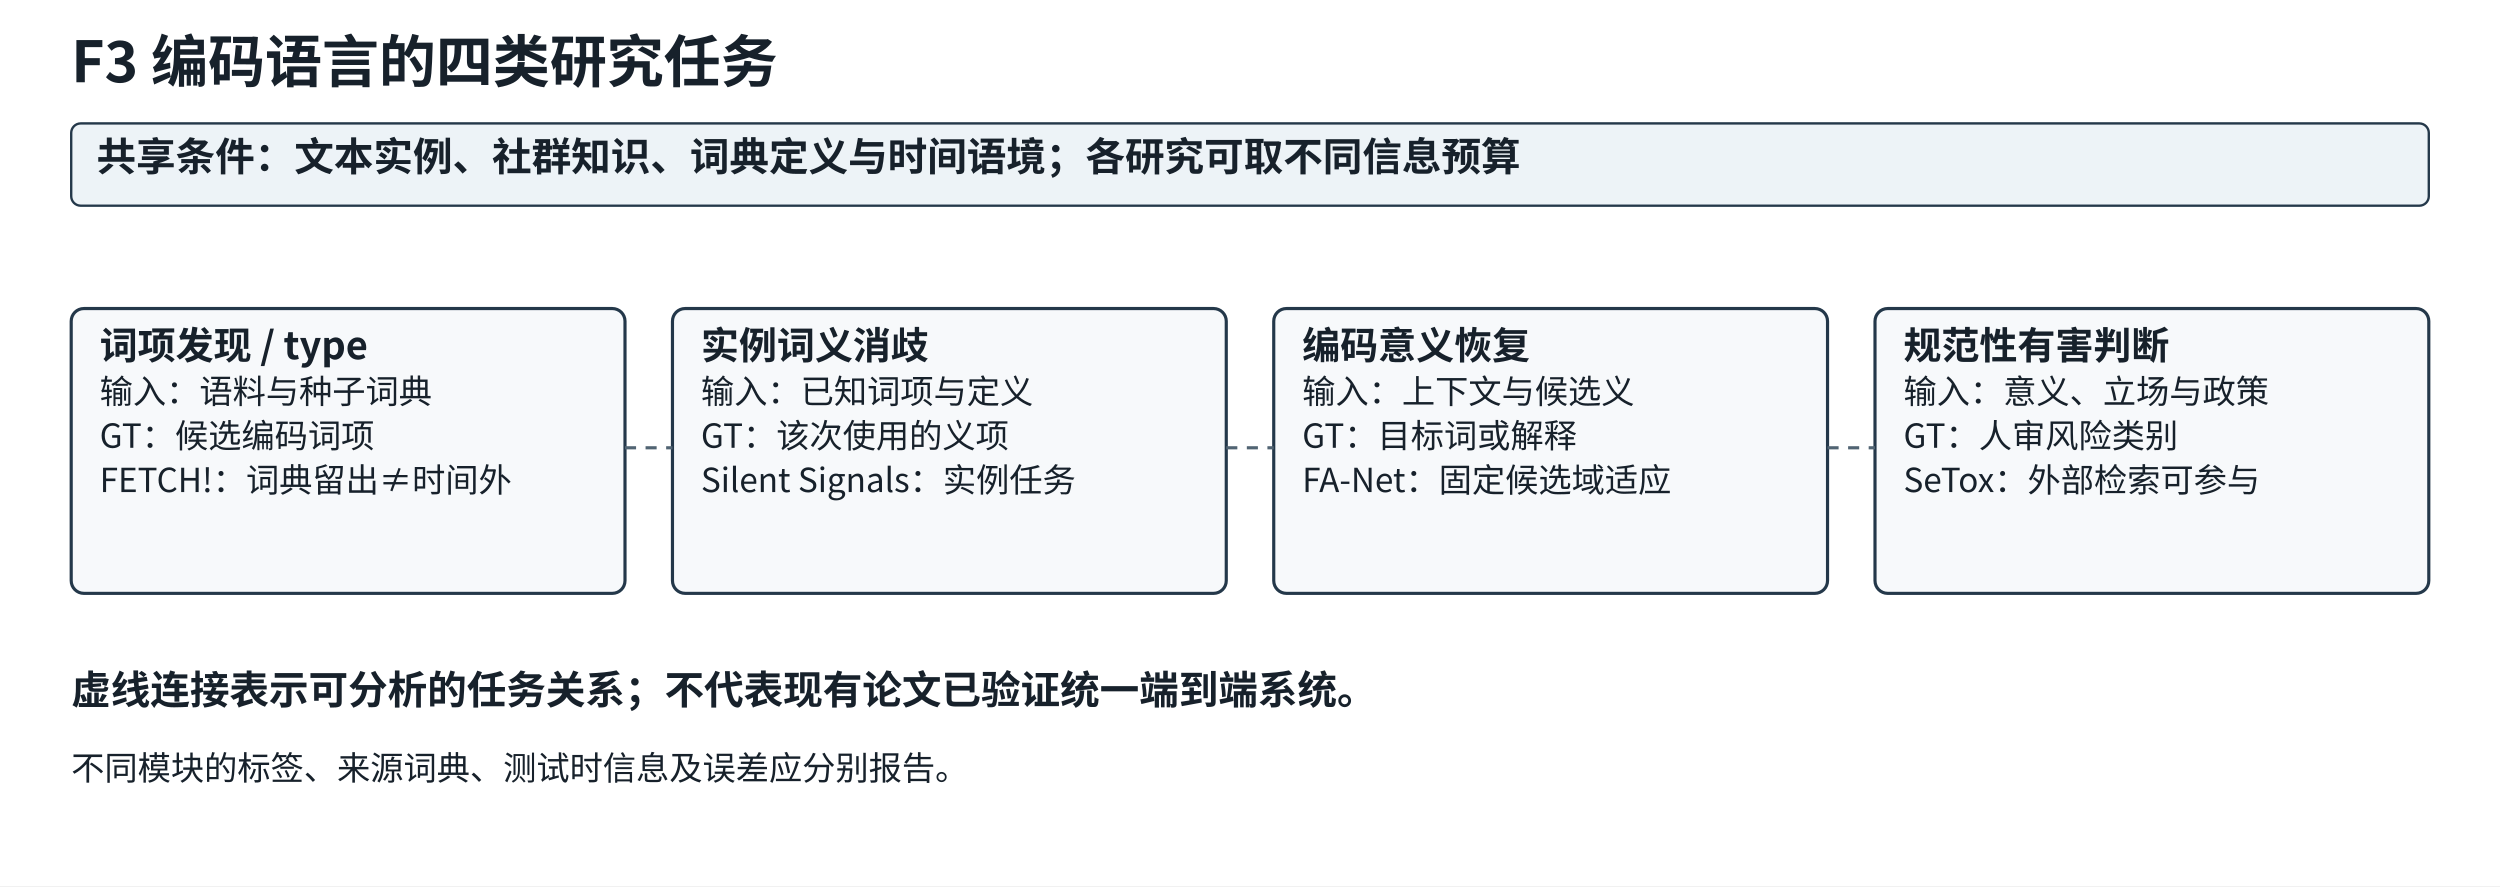
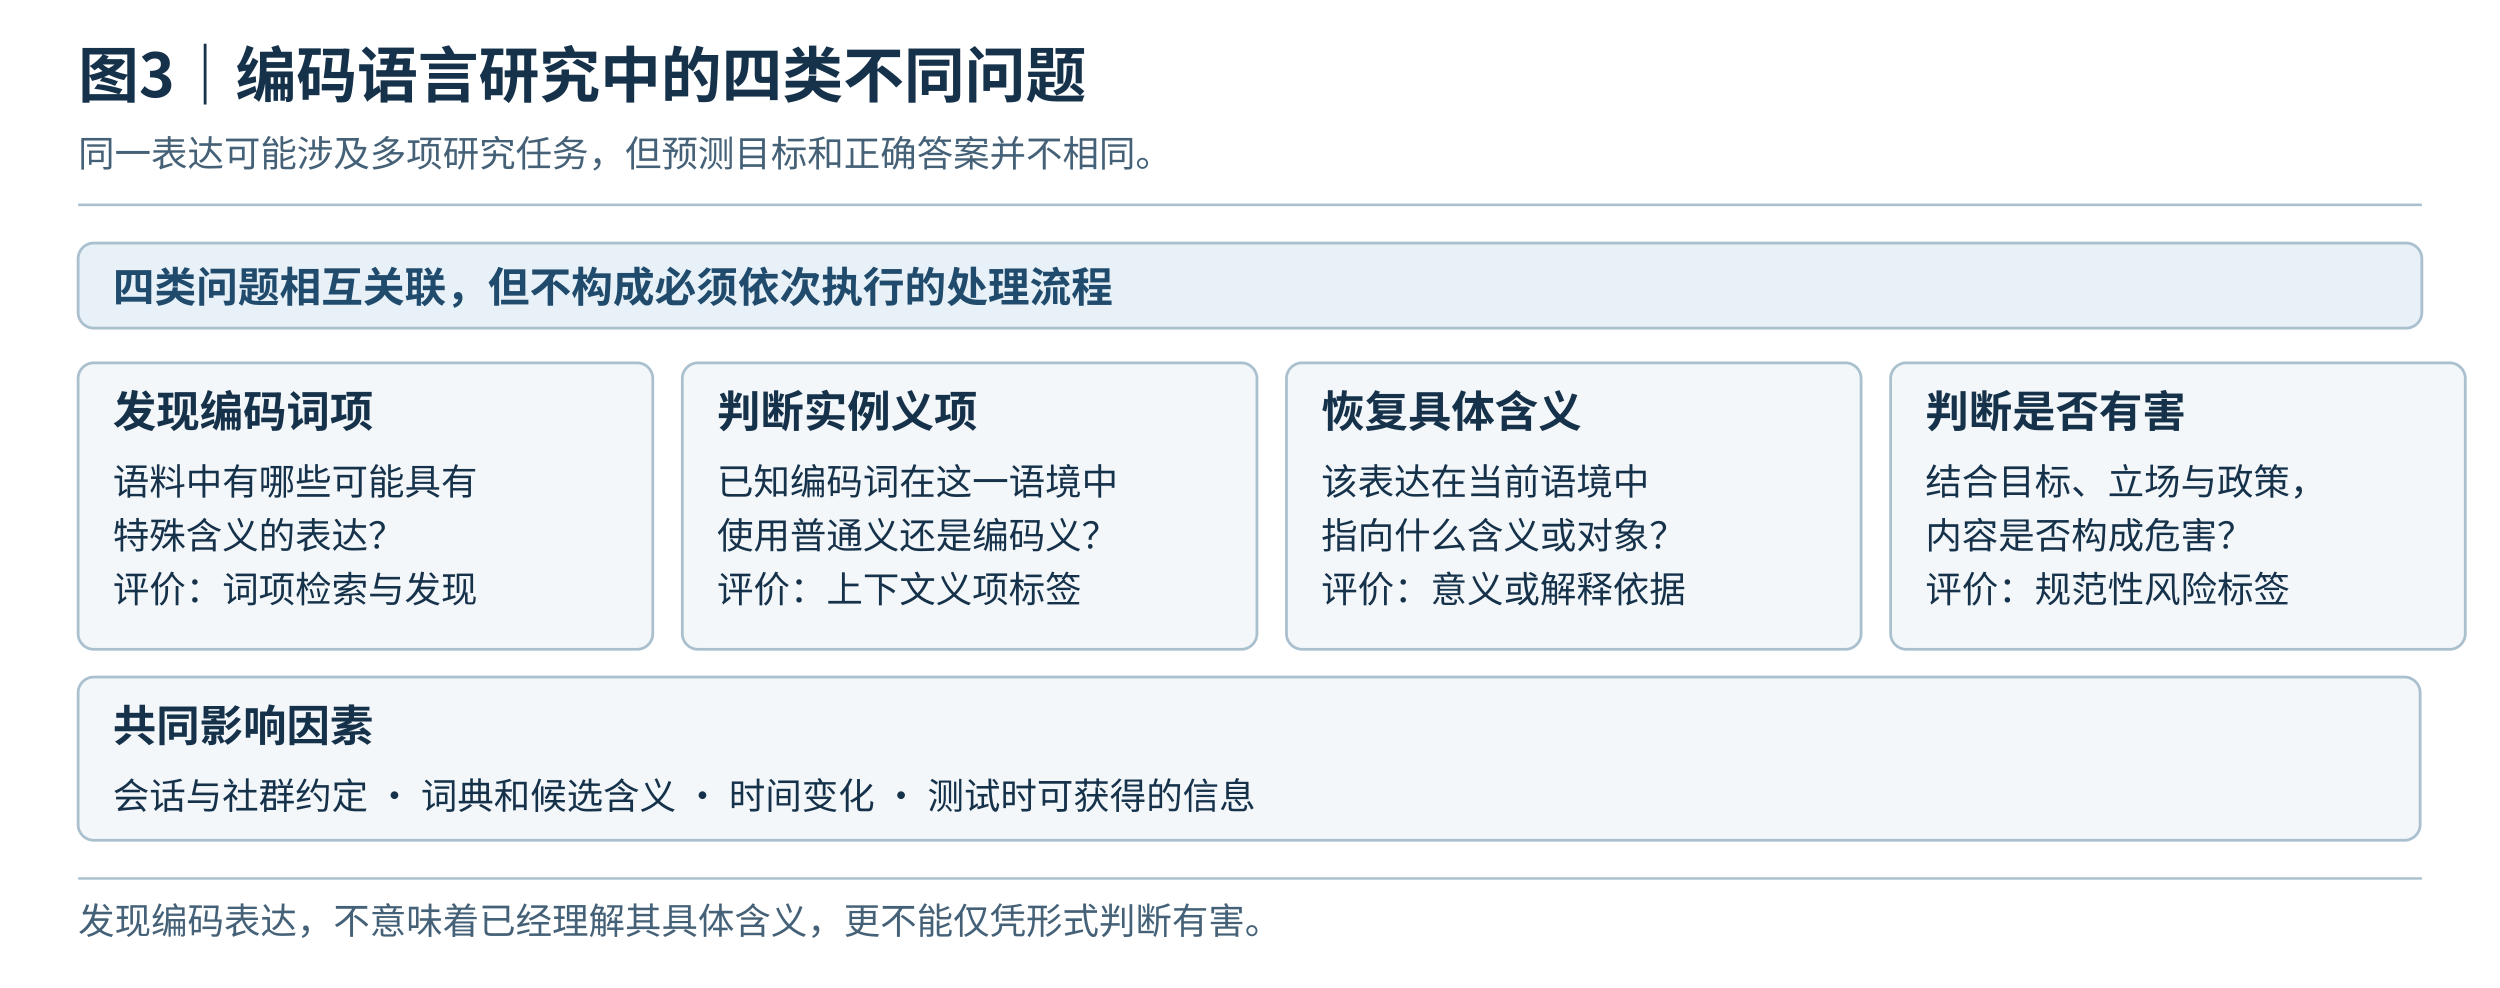
- <svg xmlns="http://www.w3.org/2000/svg" width="1580" height="560" viewBox="0 0 1580 560" role="img" aria-label="F3">
-   <style>
-   text { font-family: "Microsoft YaHei", "Noto Sans CJK SC", "Source Han Sans SC", sans-serif; fill: #17212b; }
-   .title { font-size: 36px; font-weight: 700; }
-   .section { font-size: 25px; font-weight: 700; }
-   .label { font-size: 24px; font-weight: 600; }
-   .small { font-size: 21px; }
-   .box { fill: #f7f9fb; stroke: #24384a; stroke-width: 2; }
-   .alt { fill: #fff; stroke: #24384a; stroke-width: 2; stroke-dasharray: 7 5; }
-   .band { fill: #edf3f7; stroke: #24384a; stroke-width: 1.5; }
-   .link { fill: none; stroke: #24384a; stroke-width: 2; }
-   .dash { fill: none; stroke: #516473; stroke-width: 2; stroke-dasharray: 7 6; }
- </style>
-   <rect width="1580" height="560" fill="#fff" />
-   <text x="45" y="52" class="title">F3  编码语言的四类研究任务</text>
-   <rect x="45" y="78" width="1490" height="52" rx="6" class="band" />
-   <text x="61" y="108" class="section">共享条件：文本实例、社群知识、词典定义与时间语境；各研究可取不同信息预算</text>
-   <rect x="45" y="195" width="350" height="180" rx="8" class="box" />
-   <text x="63" y="227" class="label">词项发现 / type</text>
-   <text x="63" y="255" class="small">输入：语料与种子词典</text>
-   <text x="63" y="283" class="small">GT：候选编码词项</text>
-   <text x="63" y="311" class="small">FETCH!：词典留出≠时间外</text>
-   <rect x="425" y="195" width="350" height="180" rx="8" class="box" />
-   <text x="443" y="227" class="label">实例词义消歧</text>
-   <text x="443" y="255" class="small">输入：已知词项与定义</text>
-   <text x="443" y="283" class="small">GT：该次使用的义项</text>
-   <text x="443" y="311" class="small">Silent Signals：实例任务</text>
-   <rect x="805" y="195" width="350" height="180" rx="8" class="box" />
-   <text x="823" y="227" class="label">编码意义恢复</text>
-   <text x="823" y="255" class="small">输入：上下文与候选义</text>
-   <text x="823" y="283" class="small">GT：目标词或解释</text>
-   <text x="823" y="311" class="small">FA-Net：固定候选域适应</text>
-   <rect x="1185" y="195" width="350" height="180" rx="8" class="box" />
-   <text x="1203" y="227" class="label">规范性有害判断</text>
-   <text x="1203" y="255" class="small">输入：意义、立场与政策</text>
-   <text x="1203" y="283" class="small">GT：人审风险类别</text>
-   <text x="1203" y="311" class="small">SeTox：外部检索可参与</text>
-   <path d="M395 283 H425 M775 283 H805 M1155 283 H1185" class="dash" />
-   <text x="45" y="445" class="section">虚线连接表示可分析的任务关系；不代表现有论文已验证统一端到端系统。</text>
-   <text x="45" y="493" class="small">不同模块的标签、来源词典、测试时信息及误差应分别报告。</text>
+ <svg xmlns="http://www.w3.org/2000/svg" width="1440" height="569" viewBox="0 0 1440 569" role="img" aria-label="图3｜编码语言研究中的四类不同问题">
+   <style>text{font-family:"Noto Sans CJK SC","Microsoft YaHei","Source Han Sans SC",sans-serif;fill:#16324b} .title{font-size:35px;font-weight:700}.subtitle{font-size:21px;fill:#456177} .bandText{font-size:24px;font-weight:700;fill:#204b6d} .cardTitle{font-size:25px;font-weight:700}.body{font-size:21px}.small{font-size:19px;fill:#456177}.note{font-size:21px;fill:#456177}</style>
+   <rect width="1440" height="569" fill="#fff" />
+   <text class="title" x="45" y="56">图3｜编码语言研究中的四类不同问题</text>
+   <text class="subtitle" x="45" y="96">同一表达可能涉及多项研究任务，但预测目标和正确答案并不相同。</text>
+   <line x1="45" y1="118" x2="1395" y2="118" stroke="#aac0cf" stroke-width="1.5" />
+   <rect x="45" y="140" width="1350" height="49" rx="9" fill="#e8f1f7" stroke="#aac0cf" stroke-width="1.6" />
+   <text class="bandText" x="65" y="174">四类问题相互关联，但不构成必须依次执行的处理流程</text>
+   <rect x="45" y="209" width="331" height="165" rx="9" fill="#f3f7f9" stroke="#aac0cf" stroke-width="1.6" />
+   <text class="cardTitle" x="65" y="246">发现编码词项</text>
+   <text class="body" x="65" y="285">语料中有哪些可能具有</text>
+   <text class="body" x="65" y="316">特殊含义的表达？</text>
+   <text class="body" x="65" y="347">评价：词项检索与发现</text>
+   <rect x="393" y="209" width="331" height="165" rx="9" fill="#f3f7f9" stroke="#aac0cf" stroke-width="1.6" />
+   <text class="cardTitle" x="413" y="246">判断实例义项</text>
+   <text class="body" x="413" y="285">已知编码词在这一语境中</text>
+   <text class="body" x="413" y="316">使用普通义还是编码义？</text>
+   <text class="body" x="413" y="347">评价：上下文义项标签</text>
+   <rect x="741" y="209" width="331" height="165" rx="9" fill="#f3f7f9" stroke="#aac0cf" stroke-width="1.6" />
+   <text class="cardTitle" x="761" y="246">恢复具体含义</text>
+   <text class="body" x="761" y="285">该表达在当前语境中</text>
+   <text class="body" x="761" y="316">指向什么含义或对象？</text>
+   <text class="body" x="761" y="347">评价：意义或解释依据</text>
+   <rect x="1089" y="209" width="331" height="165" rx="9" fill="#f3f7f9" stroke="#aac0cf" stroke-width="1.6" />
+   <text class="cardTitle" x="1109" y="246">判断是否有害</text>
+   <text class="body" x="1109" y="285">结合目标、立场与政策，</text>
+   <text class="body" x="1109" y="316">内容是否构成危害？</text>
+   <text class="body" x="1109" y="347">评价：规范性风险标签</text>
+   <rect x="45" y="390" width="1349" height="94" rx="9" fill="#f3f7f9" stroke="#aac0cf" stroke-width="1.6" />
+   <text class="cardTitle" x="65" y="427">共同影响因素</text>
+   <text class="body" x="65" y="466">会话与社群约定 · 词典和候选含义 · 时间变化 · 测试时可获得的信息</text>
+   <line x1="45" y1="506" x2="1395" y2="506" stroke="#aac0cf" stroke-width="1.4" />
+   <text class="note" x="45" y="538">发现编码表达，不意味着已经理解其具体含义，更不能仅凭形式判断有害。</text>
</svg>
